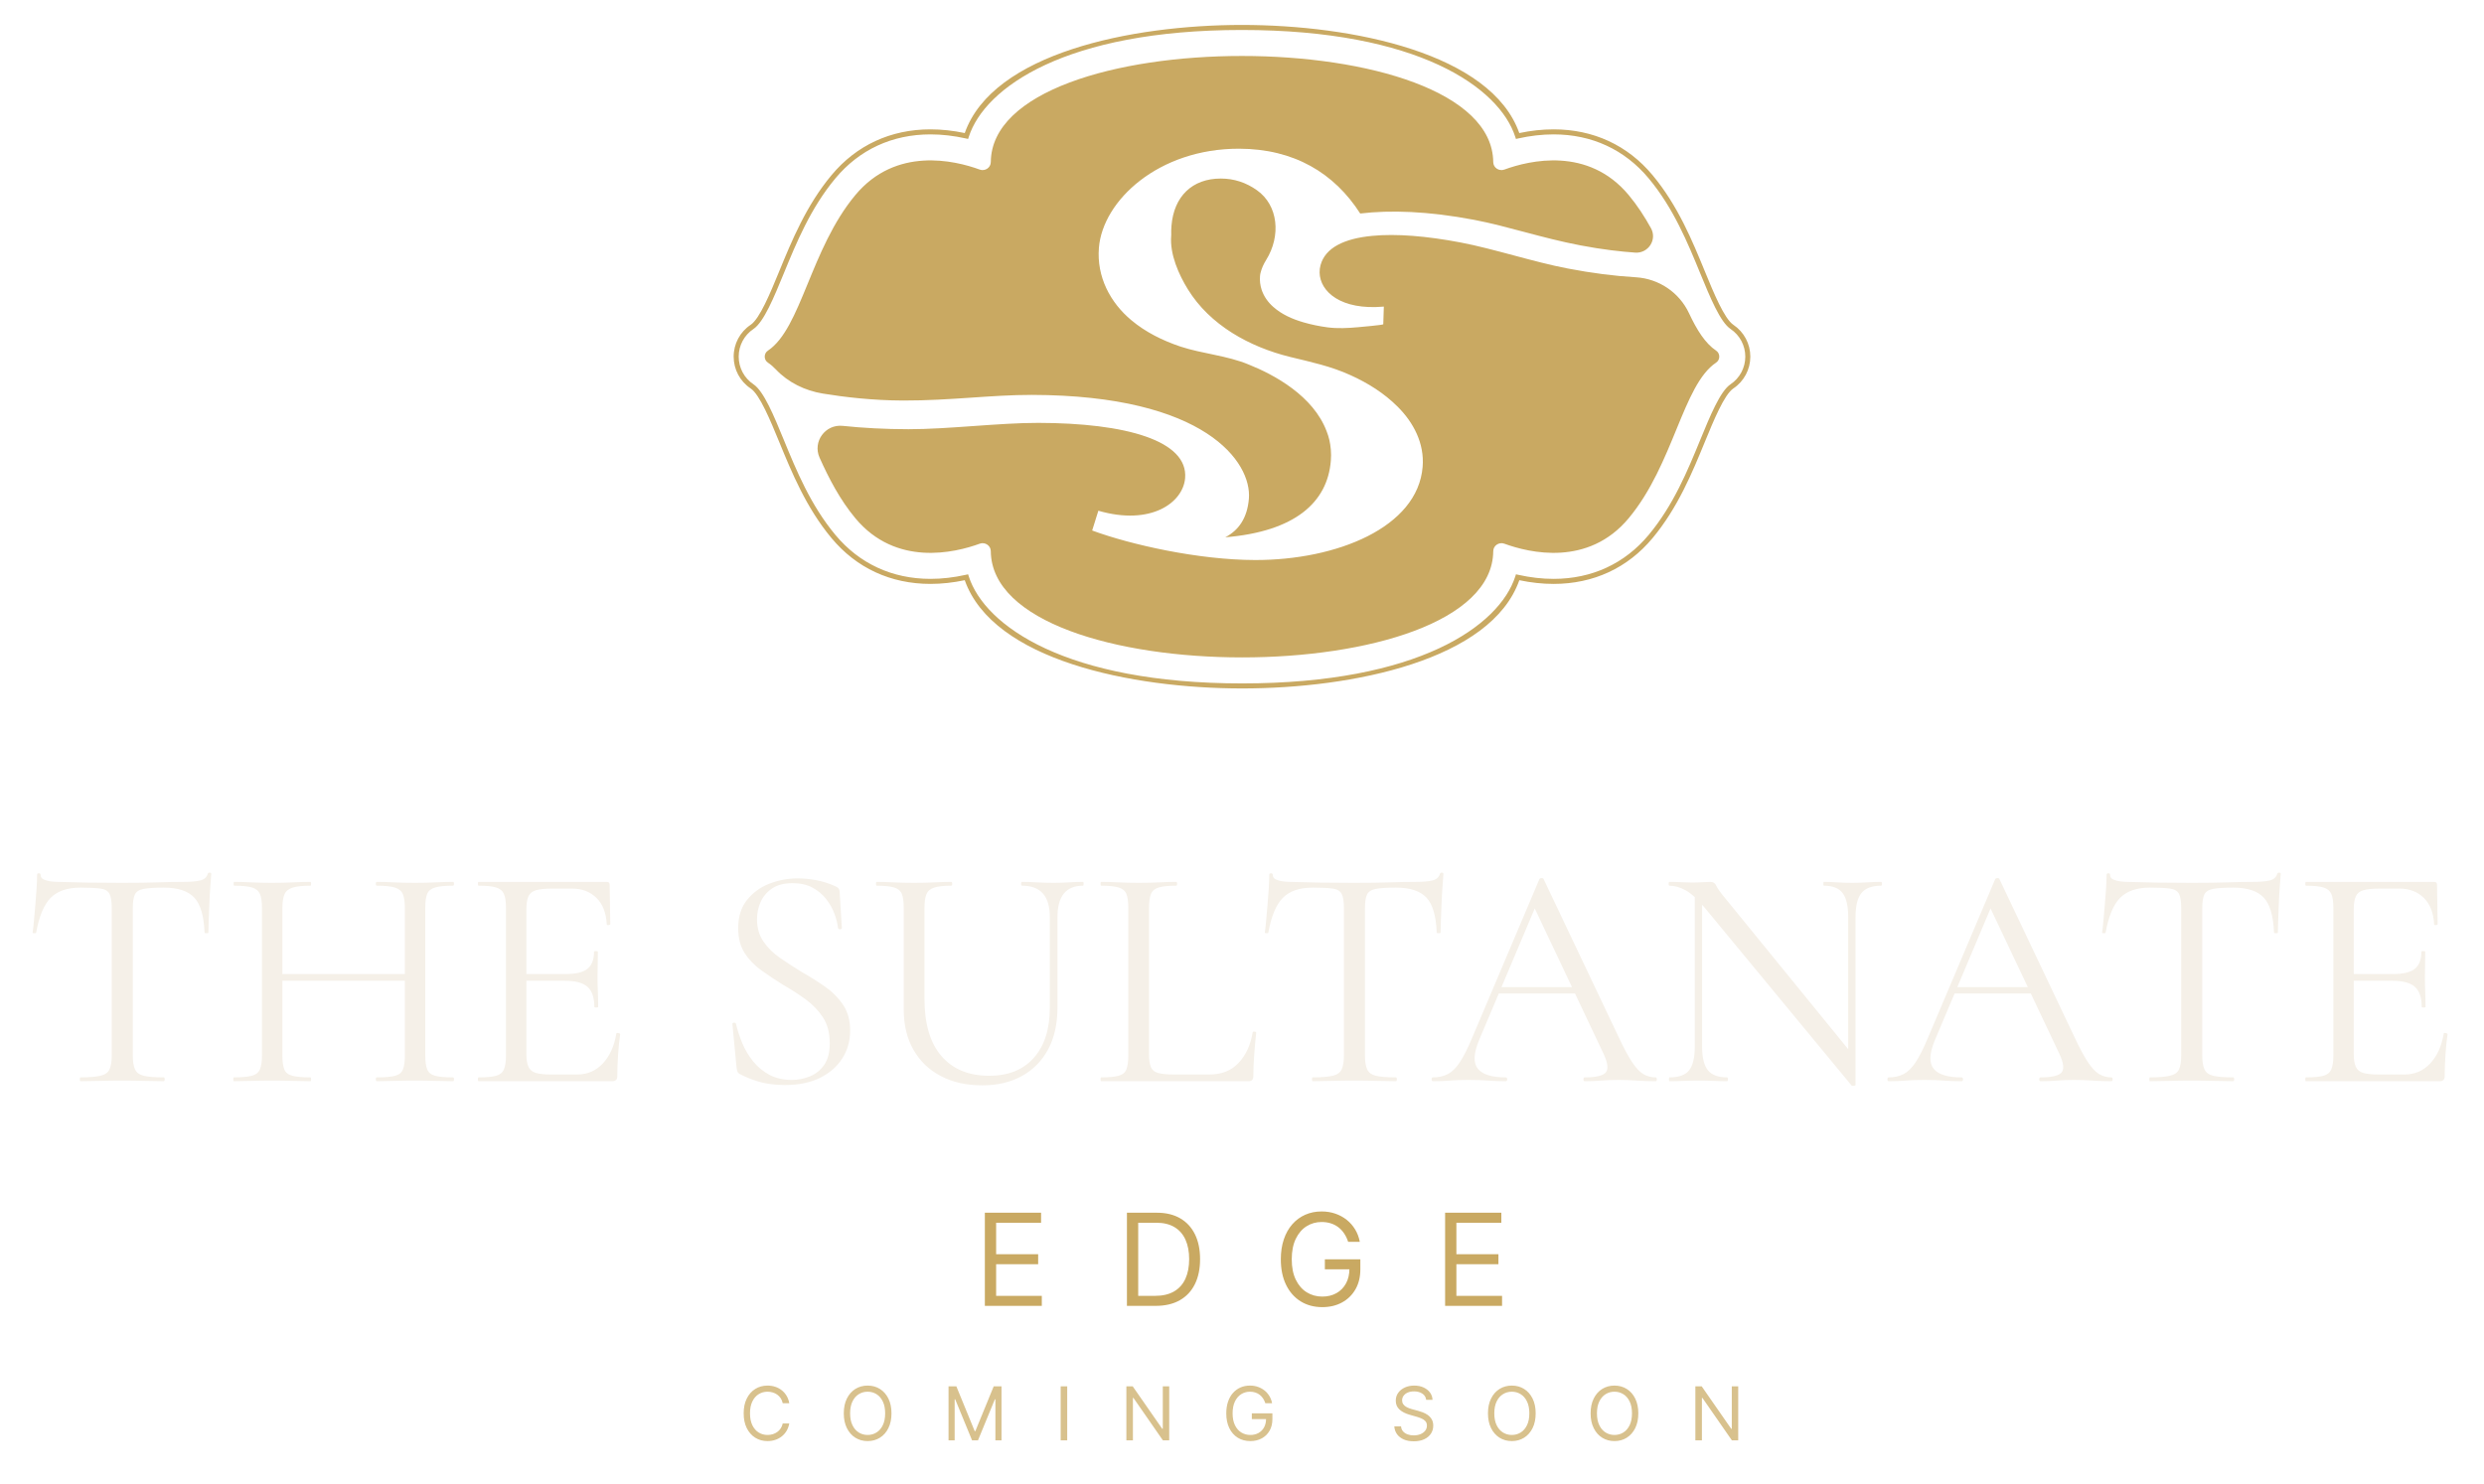
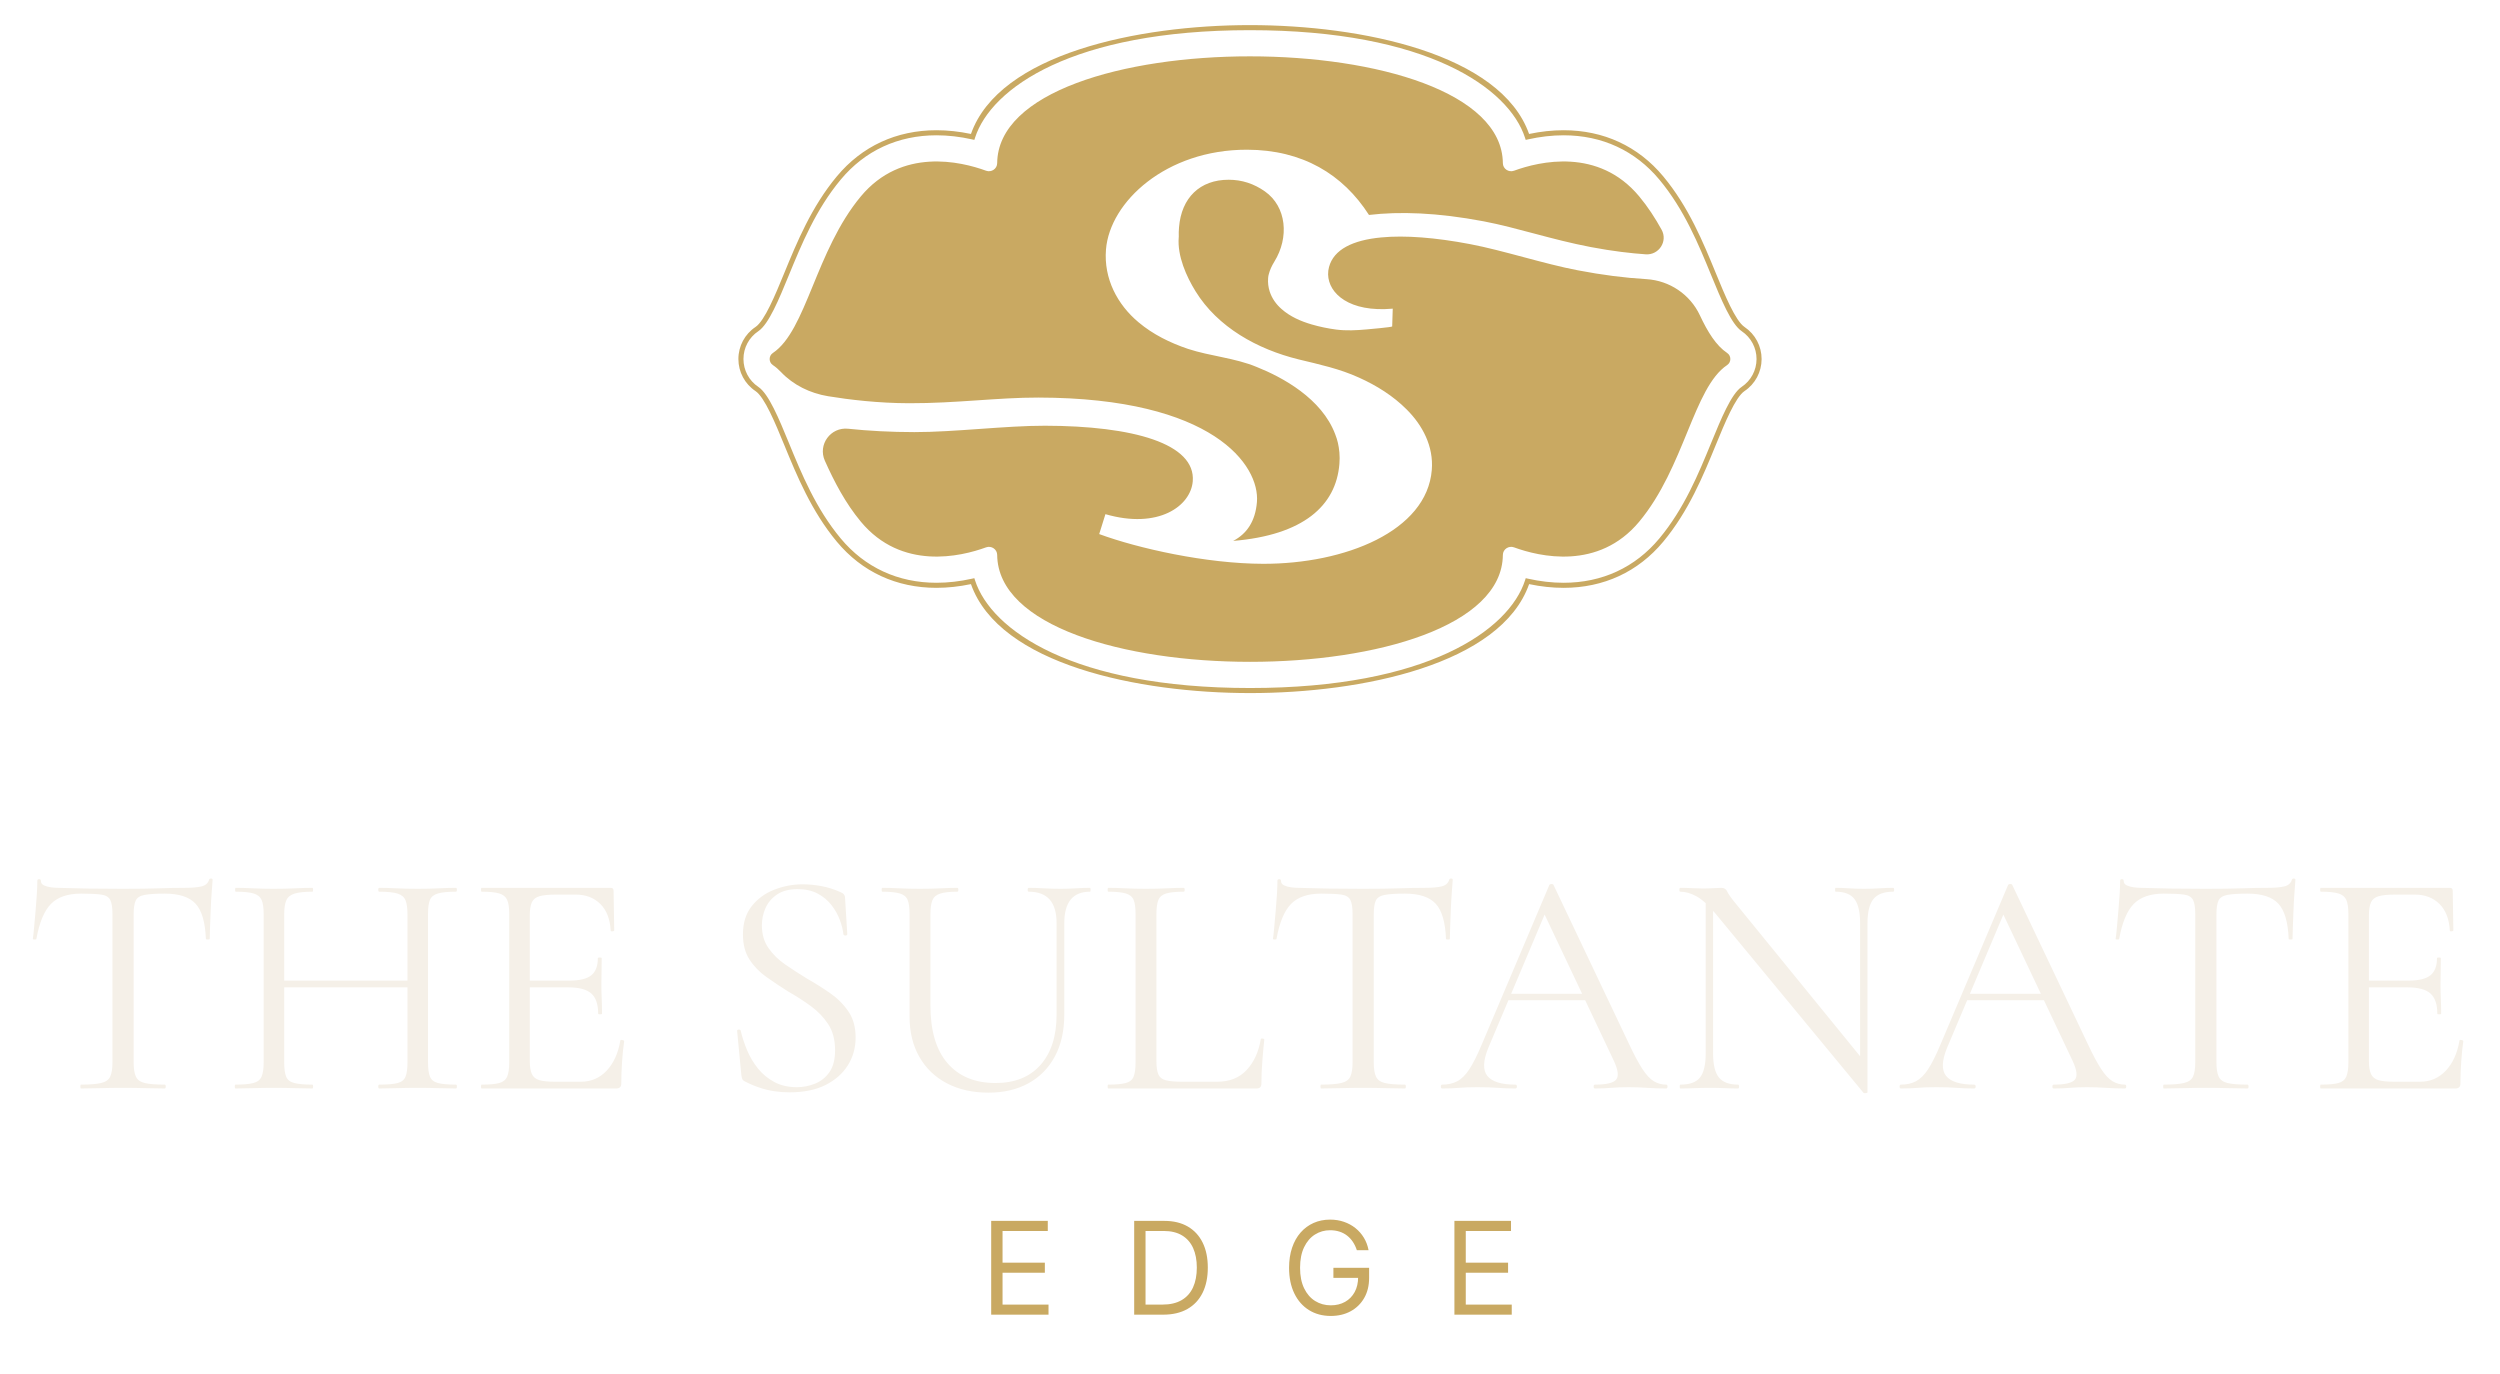
- <svg xmlns="http://www.w3.org/2000/svg" viewBox="1943.29 550.27 7267.42 4340.47" role="img" aria-label="The Sultanate Edge">
+ <svg xmlns="http://www.w3.org/2000/svg" viewBox="1943.29 550.27 7267.42 3994.14" role="img" aria-label="The Sultanate Edge">
  <g transform="translate(0 5106.000) scale(1 -1)" fill="#C9A962">
    <path d="M 6964.105 3529.616 C 6931.971 3551.108 6907.593 3590.510 6884.666 3639.376 C 6856.235 3699.970 6796.683 3740.014 6729.883 3744.222 L 6728.501 3744.309 C 6666.803 3747.990 6600.541 3756.383 6530.153 3769.930 C 6432.085 3788.484 6312.515 3827.949 6216.065 3846.208 C 6117.111 3865.055 6028.024 3872.270 5958.227 3865.497 C 5875.766 3857.692 5820.252 3830.451 5806.704 3779.502 C 5804.790 3772.434 5803.905 3765.219 5804.053 3757.857 C 5805.231 3702.490 5866.047 3647.123 5991.947 3658.461 C 5991.947 3658.461 5990.329 3607.511 5990.329 3606.776 C 5990.034 3604.565 5921.562 3598.676 5915.671 3598.087 C 5886.073 3595.437 5857.065 3593.963 5827.909 3597.645 C 5803.465 3600.884 5779.758 3605.744 5756.490 3612.517 C 5724.686 3621.796 5693.320 3635.489 5668.876 3657.282 C 5653.120 3670.976 5640.900 3688.059 5634.272 3708.231 C 5630.296 3720.601 5628.529 3734.000 5629.709 3747.695 C 5630.149 3751.524 5630.444 3755.646 5631.769 3759.180 C 5634.713 3770.518 5640.016 3782.594 5647.673 3794.963 C 5691.406 3865.350 5683.454 3954.878 5620.283 3999.349 C 5588.624 4021.584 5553.724 4033.217 5515.146 4033.217 C 5431.211 4033.365 5377.611 3980.647 5370.691 3895.095 C 5369.954 3885.818 5369.512 3876.394 5369.954 3866.969 C 5369.954 3866.969 5369.954 3866.822 5369.807 3865.644 C 5365.390 3811.602 5392.189 3751.817 5418.695 3708.968 C 5483.192 3604.272 5598.784 3540.365 5718.060 3511.062 C 5778.726 3496.337 5837.480 3483.819 5894.468 3457.755 C 5945.122 3434.932 5993.126 3404.892 6032.293 3365.575 C 6078.385 3319.782 6111.075 3258.523 6105.479 3189.610 C 6091.194 3011.583 5852.941 2916.309 5615.276 2916.751 C 5449.472 2917.046 5251.270 2961.664 5138.622 3003.190 L 5156.733 3061.059 C 5310.611 3016.441 5404.707 3084.619 5410.596 3156.625 C 5419.432 3266.180 5237.280 3317.718 4980.915 3318.160 C 4866.499 3318.308 4717.481 3299.459 4601.299 3299.606 C 4532.691 3299.695 4468.479 3303.119 4408.756 3309.402 C 4357.861 3314.757 4320.222 3263.187 4341.094 3216.460 C 4368.489 3155.128 4401.102 3092.868 4445.800 3039.118 C 4564.338 2896.725 4736.034 2937.662 4809.809 2964.608 C 4825.122 2970.206 4841.909 2959.162 4842.058 2942.668 C 4845.883 2528.302 6308.391 2528.007 6312.072 2942.668 C 6312.220 2959.162 6329.008 2970.206 6344.469 2964.608 C 6418.095 2937.662 6589.792 2896.725 6708.330 3039.118 C 6840.120 3197.267 6866.479 3429.189 6963.958 3494.421 C 6976.476 3502.668 6976.476 3521.369 6964.105 3529.616 M 6708.330 3984.918 C 6589.792 4127.310 6418.095 4086.375 6344.469 4059.428 C 6329.008 4053.831 6312.220 4064.875 6312.072 4081.369 C 6307.951 4495.147 4845.739 4495.735 4842.058 4081.369 C 4841.909 4064.875 4825.122 4053.831 4809.809 4059.428 C 4736.034 4086.375 4564.338 4127.310 4445.800 3984.918 C 4314.158 3826.917 4287.650 3594.848 4190.025 3529.616 C 4177.507 3521.369 4177.507 3502.668 4190.025 3494.421 C 4198.242 3488.943 4205.968 3482.251 4213.298 3474.502 C 4249.528 3436.202 4298.512 3412.494 4350.534 3403.937 C 4412.505 3393.743 4496.659 3383.734 4586.132 3383.541 C 4722.928 3383.247 4843.675 3400.181 4961.772 3400.033 C 5471.118 3399.149 5605.704 3202.420 5597.165 3096.400 C 5592.601 3040.150 5567.567 3003.925 5528.103 2983.309 C 5731.753 3000.244 5827.025 3085.356 5836.892 3206.984 C 5837.774 3218.765 5837.921 3229.514 5836.892 3240.411 C 5836.892 3241.148 5836.597 3242.032 5836.597 3242.767 C 5834.977 3259.849 5831.443 3276.489 5824.818 3292.981 C 5785.793 3397.530 5670.644 3459.376 5596.430 3488.974 C 5533.110 3515.331 5462.281 3520.043 5396.755 3541.543 C 5344.774 3559.066 5294.856 3583.656 5253.184 3618.702 C 5191.633 3670.093 5151.433 3745.486 5158.355 3830.598 C 5169.546 3968.868 5332.699 4120.831 5568.302 4120.537 C 5729.544 4120.242 5847.053 4049.120 5922.886 3930.878 C 6010.794 3941.332 6120.497 3938.093 6256.413 3912.324 C 6355.660 3893.328 6452.699 3859.459 6567.704 3837.519 C 6632.085 3825.236 6686.571 3819.261 6727.479 3816.432 C 6765.690 3813.790 6792.051 3854.348 6773.551 3887.887 C 6754.834 3921.819 6733.514 3954.748 6708.330 3984.918 Z M 4775.656 2874.997 L 4777.712 2868.598 C 4824.361 2724.251 5061.776 2555.687 5577.374 2555.687 C 6092.627 2555.687 6329.884 2724.251 6376.504 2868.584 L 6378.560 2874.983 L 6385.118 2873.516 C 6420.320 2865.621 6455.149 2861.624 6488.597 2861.624 C 6600.489 2861.624 6696.734 2906.144 6766.895 2990.369 C 6839.284 3077.282 6881.044 3179.093 6917.885 3268.911 C 6946.588 3338.841 6976.182 3410.957 7006.265 3431.089 C 7033.271 3449.108 7049.420 3479.306 7049.492 3511.862 C 7049.564 3544.419 7033.458 3574.732 7006.409 3592.952 C 6976.182 3613.155 6946.559 3685.358 6917.900 3755.202 C 6881.044 3845.020 6839.284 3946.831 6766.880 4033.716 C 6696.720 4117.925 6600.489 4162.431 6488.597 4162.431 C 6455.077 4162.431 6420.234 4158.434 6385.017 4150.525 L 6378.474 4149.058 L 6376.404 4155.443 C 6329.654 4299.632 6092.109 4468.023 5576.526 4468.023 C 5061.532 4468.023 4824.361 4299.646 4777.726 4155.457 L 4775.670 4149.072 L 4769.113 4150.539 C 4733.910 4158.434 4699.082 4162.431 4665.619 4162.431 C 4553.728 4162.431 4457.496 4117.925 4387.350 4033.730 C 4314.947 3946.860 4273.144 3845.063 4236.273 3755.245 C 4207.585 3685.387 4177.919 3613.170 4147.735 3592.980 C 4120.643 3574.933 4104.494 3544.678 4104.509 3512.035 C 4104.509 3479.392 4120.643 3449.136 4147.677 3431.118 C 4177.948 3410.900 4207.614 3338.668 4236.302 3268.824 C 4273.158 3179.035 4314.947 3077.282 4387.336 2990.354 C 4457.482 2906.144 4553.699 2861.638 4665.576 2861.638 L 4665.634 2861.638 C 4699.096 2861.638 4733.910 2865.636 4769.098 2873.530 Z M 5577.374 2540.962 C 5253.103 2540.962 4848.059 2624.093 4765.834 2857.741 C 4731.797 2850.551 4698.118 2846.913 4665.634 2846.913 L 4665.576 2846.913 C 4549.184 2846.913 4449.070 2893.245 4376.033 2980.921 C 4302.177 3069.603 4259.943 3172.464 4222.670 3263.231 C 4197.432 3324.677 4166.027 3401.150 4139.510 3418.866 C 4108.377 3439.631 4089.783 3474.460 4089.783 3512.035 C 4089.769 3549.610 4108.377 3584.453 4139.553 3605.232 C 4166.012 3622.920 4197.404 3699.379 4222.641 3760.810 C 4259.928 3851.635 4302.192 3954.553 4376.048 4043.163 C 4449.070 4130.824 4549.213 4177.157 4665.619 4177.157 C 4698.104 4177.157 4731.797 4173.519 4765.848 4166.329 C 4848.031 4399.717 5252.629 4482.748 5576.526 4482.748 C 5900.782 4482.748 6305.884 4399.703 6388.267 4166.314 C 6422.333 4173.504 6456.055 4177.157 6488.597 4177.157 C 6605.004 4177.157 6705.147 4130.810 6778.183 4043.149 C 6852.039 3954.524 6894.273 3851.592 6931.532 3760.781 C 6956.726 3699.350 6988.103 3622.891 7014.606 3605.189 C 7045.753 3584.194 7064.289 3549.308 7064.217 3511.833 C 7064.145 3474.359 7045.537 3439.588 7014.448 3418.837 C 6988.103 3401.207 6956.769 3324.864 6931.590 3263.533 C 6894.259 3172.521 6852.039 3069.603 6778.198 2980.935 C 6705.147 2893.245 6605.004 2846.898 6488.597 2846.898 C 6456.127 2846.898 6422.434 2850.537 6388.382 2857.726 C 6306.214 2624.093 5901.429 2540.962 5577.374 2540.962 Z" />
  </g>
  <path fill="#F5F0E8" d="M2178.733 3147.999Q2120.874 3147.999 2091.478 3177.861Q2062.082 3207.724 2049.018 3279.581Q2049.018 3281.447 2043.885 3281.447Q2038.752 3281.447 2038.752 3279.581Q2040.619 3267.449 2042.485 3245.519Q2044.352 3223.588 2046.685 3198.392Q2049.018 3173.195 2050.417 3149.398Q2051.817 3125.602 2051.817 3110.67Q2051.817 3106.004 2056.95 3106.004Q2062.082 3106.004 2062.082 3110.67Q2062.082 3120.002 2071.414 3124.202Q2080.747 3128.401 2092.412 3129.801Q2104.077 3131.201 2112.475 3131.201Q2192.731 3134.001 2300.05 3134.001Q2366.307 3134.001 2405.035 3132.601Q2443.763 3131.201 2480.158 3131.201Q2511.887 3131.201 2529.152 3127.001Q2546.416 3122.802 2551.082 3107.871Q2552.015 3104.138 2556.681 3104.138Q2561.347 3104.138 2561.347 3107.871Q2560.414 3121.869 2558.548 3146.132Q2556.681 3170.396 2555.748 3196.525Q2554.815 3222.655 2553.882 3245.052Q2552.948 3267.449 2552.948 3279.581Q2552.948 3281.447 2547.349 3281.447Q2541.75 3281.447 2541.75 3279.581Q2538.95 3206.791 2511.887 3177.395Q2484.824 3147.999 2422.3 3147.999Q2383.105 3147.999 2363.508 3151.731Q2343.91 3155.464 2337.845 3168.063Q2331.779 3180.661 2331.779 3208.657V3638.864Q2331.779 3665.927 2338.311 3679.926Q2344.844 3693.924 2363.974 3698.59Q2383.105 3703.256 2422.3 3703.256Q2425.099 3703.256 2425.099 3708.855Q2425.099 3714.454 2422.3 3714.454Q2398.036 3714.454 2367.24 3713.521Q2336.445 3712.588 2300.05 3712.588Q2265.521 3712.588 2234.725 3713.521Q2203.93 3714.454 2178.733 3714.454Q2176.867 3714.454 2176.867 3708.855Q2176.867 3703.256 2178.733 3703.256Q2216.994 3703.256 2237.058 3698.59Q2257.122 3693.924 2263.655 3679.926Q2270.187 3665.927 2270.187 3638.864V3206.791Q2270.187 3178.794 2263.655 3166.196Q2257.122 3153.598 2237.525 3150.798Q2217.928 3147.999 2178.733 3147.999Z M3127.803 3208.657Q3127.803 3181.594 3122.203 3167.596Q3116.604 3153.598 3099.34 3147.999Q3082.076 3142.399 3045.681 3142.399Q3042.881 3142.399 3042.881 3136.8Q3042.881 3131.201 3045.681 3131.201Q3068.078 3131.201 3096.074 3132.601Q3124.07 3134.001 3158.598 3134.001Q3189.394 3134.001 3218.324 3132.601Q3247.253 3131.201 3268.717 3131.201Q3271.516 3131.201 3271.516 3136.8Q3271.516 3142.399 3268.717 3142.399Q3234.188 3142.399 3216.457 3147.532Q3198.726 3152.665 3193.127 3166.196Q3187.528 3179.728 3187.528 3206.791V3638.864Q3187.528 3665.927 3193.127 3679.926Q3198.726 3693.924 3216.457 3698.59Q3234.188 3703.256 3268.717 3703.256Q3271.516 3703.256 3271.516 3708.855Q3271.516 3714.454 3268.717 3714.454Q3247.253 3714.454 3218.324 3713.521Q3189.394 3712.588 3158.598 3712.588Q3124.07 3712.588 3096.074 3713.521Q3068.078 3714.454 3045.681 3714.454Q3042.881 3714.454 3042.881 3708.855Q3042.881 3703.256 3045.681 3703.256Q3082.076 3703.256 3099.34 3698.59Q3116.604 3693.924 3122.203 3679.926Q3127.803 3665.927 3127.803 3638.864ZM2736.79 3420.494V3400.897H3153.932V3420.494ZM2709.727 3638.864V3206.791Q2709.727 3179.728 2703.661 3166.196Q2697.595 3152.665 2680.331 3147.532Q2663.067 3142.399 2628.538 3142.399Q2626.672 3142.399 2626.672 3136.8Q2626.672 3131.201 2628.538 3131.201Q2650.935 3131.201 2679.398 3132.601Q2707.86 3134.001 2738.656 3134.001Q2773.185 3134.001 2801.181 3132.601Q2829.177 3131.201 2851.574 3131.201Q2853.44 3131.201 2853.44 3136.8Q2853.44 3142.399 2851.574 3142.399Q2817.045 3142.399 2799.314 3147.999Q2781.584 3153.598 2775.518 3167.596Q2769.452 3181.594 2769.452 3208.657V3638.864Q2769.452 3665.927 2775.051 3679.926Q2780.65 3693.924 2798.848 3698.59Q2817.045 3703.256 2851.574 3703.256Q2853.44 3703.256 2853.44 3708.855Q2853.44 3714.454 2851.574 3714.454Q2828.244 3714.454 2800.714 3713.521Q2773.185 3712.588 2738.656 3712.588Q2707.86 3712.588 2678.931 3713.521Q2650.002 3714.454 2627.605 3714.454Q2625.738 3714.454 2625.738 3708.855Q2625.738 3703.256 2627.605 3703.256Q2662.133 3703.256 2679.864 3698.59Q2697.595 3693.924 2703.661 3679.926Q2709.727 3665.927 2709.727 3638.864Z M3734.386 3714.454H3343.373Q3341.507 3714.454 3341.507 3708.855Q3341.507 3703.256 3343.373 3703.256Q3377.902 3703.256 3394.699 3698.59Q3411.497 3693.924 3417.563 3679.926Q3423.629 3665.927 3423.629 3638.864V3206.791Q3423.629 3179.728 3417.563 3166.196Q3411.497 3152.665 3394.699 3147.532Q3377.902 3142.399 3343.373 3142.399Q3341.507 3142.399 3341.507 3136.8Q3341.507 3131.201 3343.373 3131.201H3718.521Q3726.92 3131.201 3726.92 3139.6L3728.787 3254.384Q3728.787 3257.184 3723.654 3257.65Q3718.521 3258.117 3718.521 3255.317Q3715.722 3204.924 3688.192 3177.861Q3660.663 3150.798 3616.802 3150.798H3559.877Q3528.148 3150.798 3511.817 3155.464Q3495.485 3160.13 3489.42 3173.195Q3483.354 3186.26 3483.354 3211.457V3635.132Q3483.354 3659.395 3489.42 3672.46Q3495.485 3685.525 3510.883 3690.191Q3526.281 3694.857 3557.077 3694.857H3631.733Q3676.527 3694.857 3706.856 3662.661Q3737.186 3630.466 3746.518 3575.407Q3746.518 3572.607 3752.117 3573.54Q3757.716 3574.473 3757.716 3577.273Q3753.983 3601.536 3751.65 3636.065Q3749.317 3670.593 3749.317 3700.456Q3749.317 3714.454 3734.386 3714.454ZM3682.126 3497.017Q3682.126 3455.956 3662.063 3438.225Q3641.999 3420.494 3595.338 3420.494H3455.358V3400.897H3598.138Q3642.932 3400.897 3662.063 3385.499Q3681.193 3370.101 3681.193 3335.573Q3681.193 3333.706 3686.793 3333.706Q3692.392 3333.706 3692.392 3335.573Q3692.392 3363.569 3691.925 3378.967Q3691.459 3394.365 3691.459 3411.162Q3691.459 3432.626 3692.392 3453.157Q3693.325 3473.687 3693.325 3497.017Q3693.325 3498.884 3687.726 3498.884Q3682.126 3498.884 3682.126 3497.017Z M4158.061 3240.386Q4158.061 3278.647 4177.192 3306.177Q4196.322 3333.706 4226.185 3354.237Q4256.048 3374.767 4289.643 3395.298Q4324.172 3414.895 4356.367 3437.292Q4388.563 3459.689 4409.56 3490.485Q4430.557 3521.281 4430.557 3566.074Q4430.557 3610.868 4408.16 3646.797Q4385.763 3682.725 4343.302 3704.189Q4300.841 3725.653 4238.317 3725.653Q4215.92 3725.653 4193.989 3722.386Q4172.059 3719.12 4150.129 3711.654Q4128.199 3704.189 4106.735 3692.99Q4102.069 3690.191 4100.669 3685.991Q4099.269 3681.792 4098.336 3675.259L4086.204 3548.344Q4085.271 3543.678 4090.404 3543.211Q4095.536 3542.744 4096.47 3546.477Q4103.002 3574.473 4115.134 3603.403Q4127.265 3632.332 4146.863 3656.595Q4166.46 3680.859 4194.456 3695.79Q4222.452 3710.721 4259.78 3710.721Q4286.843 3710.721 4312.507 3700.456Q4338.17 3690.191 4354.501 3666.861Q4370.832 3643.531 4370.832 3603.403Q4370.832 3557.676 4350.768 3527.346Q4330.704 3497.017 4299.908 3474.62Q4269.112 3452.223 4234.584 3432.626Q4201.922 3412.096 4171.593 3390.632Q4141.263 3369.168 4122.133 3339.772Q4103.002 3310.376 4103.002 3266.516Q4103.002 3217.056 4128.199 3184.86Q4153.395 3152.665 4193.523 3136.8Q4233.651 3120.936 4276.578 3120.936Q4302.708 3120.936 4330.704 3126.068Q4358.7 3131.201 4385.763 3143.333Q4393.229 3146.132 4396.495 3150.332Q4399.761 3154.531 4399.761 3159.197L4406.294 3265.582Q4406.294 3269.315 4401.628 3269.782Q4396.962 3270.248 4395.095 3266.516Q4393.229 3247.852 4384.83 3224.988Q4376.431 3202.125 4360.567 3181.594Q4344.702 3161.063 4320.439 3147.999Q4296.175 3134.934 4261.647 3134.934Q4225.252 3134.934 4202.388 3150.332Q4179.525 3165.73 4168.793 3189.526Q4158.061 3213.323 4158.061 3240.386Z M5014.743 3233.853Q5014.743 3188.126 4994.679 3165.263Q4974.616 3142.399 4933.555 3142.399Q4930.755 3142.399 4930.755 3136.8Q4930.755 3131.201 4933.555 3131.201Q4955.018 3131.201 4977.415 3132.601Q4999.812 3134.001 5026.875 3134.001Q5048.339 3134.001 5070.736 3132.601Q5093.133 3131.201 5111.797 3131.201Q5113.663 3131.201 5113.663 3136.8Q5113.663 3142.399 5111.797 3142.399Q5074.468 3142.399 5055.804 3165.263Q5037.14 3188.126 5037.14 3233.853V3498.884Q5037.14 3570.741 5009.611 3621.6Q4982.081 3672.46 4932.621 3699.523Q4883.161 3726.586 4816.904 3726.586Q4747.847 3726.586 4696.054 3699.523Q4644.261 3672.46 4615.798 3622.533Q4587.335 3572.607 4587.335 3505.416V3206.791Q4587.335 3179.728 4581.736 3166.196Q4576.137 3152.665 4558.873 3147.532Q4541.608 3142.399 4508.013 3142.399Q4506.147 3142.399 4506.147 3136.8Q4506.147 3131.201 4508.013 3131.201Q4530.41 3131.201 4557.939 3132.601Q4585.469 3134.001 4617.198 3134.001Q4649.86 3134.001 4677.856 3132.601Q4705.852 3131.201 4726.383 3131.201Q4729.183 3131.201 4729.183 3136.8Q4729.183 3142.399 4726.383 3142.399Q4692.788 3142.399 4675.99 3147.999Q4659.192 3153.598 4653.593 3167.596Q4647.994 3181.594 4647.994 3208.657V3472.754Q4647.994 3583.805 4697.92 3641.197Q4747.847 3698.59 4837.434 3698.59Q4921.423 3698.59 4968.083 3645.864Q5014.743 3593.137 5014.743 3499.817Z M5304.97 3207.724V3635.132Q5304.97 3660.328 5310.569 3673.393Q5316.169 3686.458 5332.5 3690.657Q5348.831 3694.857 5379.627 3694.857H5481.346Q5535.472 3694.857 5567.201 3660.795Q5598.93 3626.733 5608.262 3571.674Q5608.262 3568.874 5613.394 3569.341Q5618.527 3569.807 5618.527 3572.607Q5615.727 3597.803 5612.928 3633.732Q5610.128 3669.66 5610.128 3700.456Q5610.128 3714.454 5596.13 3714.454H5164.989Q5163.123 3714.454 5163.123 3708.855Q5163.123 3703.256 5164.989 3703.256Q5198.585 3703.256 5215.849 3698.59Q5233.113 3693.924 5238.713 3679.926Q5244.312 3665.927 5244.312 3638.864V3206.791Q5244.312 3179.728 5238.713 3166.196Q5233.113 3152.665 5215.849 3147.532Q5198.585 3142.399 5164.989 3142.399Q5163.123 3142.399 5163.123 3136.8Q5163.123 3131.201 5164.989 3131.201Q5187.386 3131.201 5215.382 3132.601Q5243.379 3134.001 5274.174 3134.001Q5306.837 3134.001 5334.833 3132.601Q5362.829 3131.201 5384.293 3131.201Q5387.092 3131.201 5387.092 3136.8Q5387.092 3142.399 5384.293 3142.399Q5350.697 3142.399 5333.433 3147.532Q5316.169 3152.665 5310.569 3166.663Q5304.97 3180.661 5304.97 3207.724Z M5783.704 3147.999Q5725.846 3147.999 5696.45 3177.861Q5667.054 3207.724 5653.989 3279.581Q5653.989 3281.447 5648.856 3281.447Q5643.724 3281.447 5643.724 3279.581Q5645.59 3267.449 5647.456 3245.519Q5649.323 3223.588 5651.656 3198.392Q5653.989 3173.195 5655.389 3149.398Q5656.788 3125.602 5656.788 3110.67Q5656.788 3106.004 5661.921 3106.004Q5667.054 3106.004 5667.054 3110.67Q5667.054 3120.002 5676.386 3124.202Q5685.718 3128.401 5697.383 3129.801Q5709.048 3131.201 5717.447 3131.201Q5797.702 3134.001 5905.021 3134.001Q5971.279 3134.001 6010.007 3132.601Q6048.735 3131.201 6085.13 3131.201Q6116.859 3131.201 6134.123 3127.001Q6151.387 3122.802 6156.053 3107.871Q6156.986 3104.138 6161.652 3104.138Q6166.318 3104.138 6166.318 3107.871Q6165.385 3121.869 6163.519 3146.132Q6161.652 3170.396 6160.719 3196.525Q6159.786 3222.655 6158.853 3245.052Q6157.92 3267.449 6157.92 3279.581Q6157.92 3281.447 6152.32 3281.447Q6146.721 3281.447 6146.721 3279.581Q6143.922 3206.791 6116.859 3177.395Q6089.796 3147.999 6027.271 3147.999Q5988.076 3147.999 5968.479 3151.731Q5948.882 3155.464 5942.816 3168.063Q5936.75 3180.661 5936.75 3208.657V3638.864Q5936.75 3665.927 5943.282 3679.926Q5949.815 3693.924 5968.946 3698.59Q5988.076 3703.256 6027.271 3703.256Q6030.071 3703.256 6030.071 3708.855Q6030.071 3714.454 6027.271 3714.454Q6003.008 3714.454 5972.212 3713.521Q5941.416 3712.588 5905.021 3712.588Q5870.492 3712.588 5839.697 3713.521Q5808.901 3714.454 5783.704 3714.454Q5781.838 3714.454 5781.838 3708.855Q5781.838 3703.256 5783.704 3703.256Q5821.966 3703.256 5842.03 3698.59Q5862.094 3693.924 5868.626 3679.926Q5875.158 3665.927 5875.158 3638.864V3206.791Q5875.158 3178.794 5868.626 3166.196Q5862.094 3153.598 5842.496 3150.798Q5822.899 3147.999 5783.704 3147.999Z M6315.631 3457.823 6324.963 3439.159H6572.263L6578.795 3457.823ZM6786.9 3703.256Q6790.633 3703.256 6790.633 3708.855Q6790.633 3714.454 6786.9 3714.454Q6759.837 3714.454 6731.841 3712.588Q6703.845 3710.721 6677.715 3710.721Q6648.785 3710.721 6627.322 3712.588Q6605.858 3714.454 6579.728 3714.454Q6575.995 3714.454 6575.995 3708.855Q6575.995 3703.256 6579.728 3703.256Q6629.188 3703.256 6641.32 3688.791Q6653.452 3674.326 6634.787 3634.198L6427.616 3196.525L6450.946 3167.596L6269.904 3595.937Q6246.574 3652.863 6267.105 3678.059Q6287.635 3703.256 6348.293 3703.256Q6352.959 3703.256 6352.959 3708.855Q6352.959 3714.454 6348.293 3714.454Q6320.297 3714.454 6296.967 3712.588Q6273.637 3710.721 6238.175 3710.721Q6204.58 3710.721 6184.516 3712.588Q6164.452 3714.454 6135.523 3714.454Q6131.79 3714.454 6131.79 3708.855Q6131.79 3703.256 6135.523 3703.256Q6160.719 3703.256 6179.383 3693.457Q6198.047 3683.658 6214.379 3658.928Q6230.71 3634.198 6250.307 3587.538L6447.213 3122.802Q6449.08 3120.002 6453.746 3120.002Q6458.412 3120.002 6459.345 3122.802L6679.581 3586.605Q6701.045 3632.332 6717.843 3657.995Q6734.64 3683.658 6750.971 3693.457Q6767.303 3703.256 6786.9 3703.256Z M6901.684 3612.735V3152.665L6923.148 3154.531V3612.735Q6923.148 3661.261 6939.945 3682.259Q6956.743 3703.256 6995.938 3703.256Q6998.737 3703.256 6998.737 3708.855Q6998.737 3714.454 6995.938 3714.454Q6977.274 3714.454 6957.676 3713.521Q6938.079 3712.588 6913.816 3712.588Q6890.486 3712.588 6869.022 3713.521Q6847.558 3714.454 6827.961 3714.454Q6826.094 3714.454 6826.094 3708.855Q6826.094 3703.256 6827.961 3703.256Q6869.022 3703.256 6885.353 3682.259Q6901.684 3661.261 6901.684 3612.735ZM7372.019 3725.653Q7372.019 3727.519 7367.353 3727.986Q7362.687 3728.452 7360.821 3727.519L6931.547 3207.724Q6899.818 3169.462 6875.088 3155.931Q6850.358 3142.399 6827.961 3142.399Q6825.161 3142.399 6825.161 3136.8Q6825.161 3131.201 6827.961 3131.201Q6844.759 3131.201 6862.023 3132.134Q6879.287 3133.067 6893.285 3133.067Q6910.083 3133.067 6925.014 3132.134Q6939.945 3131.201 6947.411 3131.201Q6959.543 3131.201 6964.209 3141.933Q6968.875 3152.665 6991.272 3179.728L7364.554 3637.931ZM7372.019 3233.853V3725.653L7350.556 3696.723V3233.853Q7350.556 3185.327 7334.225 3163.863Q7317.894 3142.399 7279.632 3142.399Q7277.766 3142.399 7277.766 3136.8Q7277.766 3131.201 7279.632 3131.201Q7298.296 3131.201 7318.36 3132.601Q7338.424 3134.001 7361.754 3134.001Q7384.151 3134.001 7406.081 3132.601Q7428.012 3131.201 7446.676 3131.201Q7449.475 3131.201 7449.475 3136.8Q7449.475 3142.399 7446.676 3142.399Q7406.548 3142.399 7389.284 3163.863Q7372.019 3185.327 7372.019 3233.853Z M7649.181 3457.823 7658.513 3439.159H7905.813L7912.345 3457.823ZM8120.45 3703.256Q8124.183 3703.256 8124.183 3708.855Q8124.183 3714.454 8120.45 3714.454Q8093.387 3714.454 8065.391 3712.588Q8037.395 3710.721 8011.265 3710.721Q7982.336 3710.721 7960.872 3712.588Q7939.408 3714.454 7913.278 3714.454Q7909.546 3714.454 7909.546 3708.855Q7909.546 3703.256 7913.278 3703.256Q7962.738 3703.256 7974.87 3688.791Q7987.002 3674.326 7968.337 3634.198L7761.166 3196.525L7784.496 3167.596L7603.454 3595.937Q7580.124 3652.863 7600.655 3678.059Q7621.185 3703.256 7681.844 3703.256Q7686.51 3703.256 7686.51 3708.855Q7686.51 3714.454 7681.844 3714.454Q7653.847 3714.454 7630.517 3712.588Q7607.187 3710.721 7571.725 3710.721Q7538.13 3710.721 7518.066 3712.588Q7498.002 3714.454 7469.073 3714.454Q7465.34 3714.454 7465.34 3708.855Q7465.34 3703.256 7469.073 3703.256Q7494.269 3703.256 7512.933 3693.457Q7531.598 3683.658 7547.929 3658.928Q7564.26 3634.198 7583.857 3587.538L7780.763 3122.802Q7782.63 3120.002 7787.296 3120.002Q7791.962 3120.002 7792.895 3122.802L8013.131 3586.605Q8034.595 3632.332 8051.393 3657.995Q8068.19 3683.658 8084.522 3693.457Q8100.853 3703.256 8120.45 3703.256Z M8233.368 3147.999Q8175.509 3147.999 8146.113 3177.861Q8116.717 3207.724 8103.652 3279.581Q8103.652 3281.447 8098.52 3281.447Q8093.387 3281.447 8093.387 3279.581Q8095.253 3267.449 8097.12 3245.519Q8098.986 3223.588 8101.319 3198.392Q8103.652 3173.195 8105.052 3149.398Q8106.452 3125.602 8106.452 3110.67Q8106.452 3106.004 8111.584 3106.004Q8116.717 3106.004 8116.717 3110.67Q8116.717 3120.002 8126.049 3124.202Q8135.381 3128.401 8147.046 3129.801Q8158.711 3131.201 8167.11 3131.201Q8247.366 3134.001 8354.684 3134.001Q8420.942 3134.001 8459.67 3132.601Q8498.398 3131.201 8534.793 3131.201Q8566.522 3131.201 8583.786 3127.001Q8601.051 3122.802 8605.717 3107.871Q8606.65 3104.138 8611.316 3104.138Q8615.982 3104.138 8615.982 3107.871Q8615.049 3121.869 8613.182 3146.132Q8611.316 3170.396 8610.383 3196.525Q8609.449 3222.655 8608.516 3245.052Q8607.583 3267.449 8607.583 3279.581Q8607.583 3281.447 8601.984 3281.447Q8596.385 3281.447 8596.385 3279.581Q8593.585 3206.791 8566.522 3177.395Q8539.459 3147.999 8476.934 3147.999Q8437.74 3147.999 8418.142 3151.731Q8398.545 3155.464 8392.479 3168.063Q8386.413 3180.661 8386.413 3208.657V3638.864Q8386.413 3665.927 8392.946 3679.926Q8399.478 3693.924 8418.609 3698.59Q8437.74 3703.256 8476.934 3703.256Q8479.734 3703.256 8479.734 3708.855Q8479.734 3714.454 8476.934 3714.454Q8452.671 3714.454 8421.875 3713.521Q8391.079 3712.588 8354.684 3712.588Q8320.156 3712.588 8289.36 3713.521Q8258.564 3714.454 8233.368 3714.454Q8231.501 3714.454 8231.501 3708.855Q8231.501 3703.256 8233.368 3703.256Q8271.629 3703.256 8291.693 3698.59Q8311.757 3693.924 8318.289 3679.926Q8324.822 3665.927 8324.822 3638.864V3206.791Q8324.822 3178.794 8318.289 3166.196Q8311.757 3153.598 8292.16 3150.798Q8272.562 3147.999 8233.368 3147.999Z M9080.718 3714.454H8689.705Q8687.839 3714.454 8687.839 3708.855Q8687.839 3703.256 8689.705 3703.256Q8724.234 3703.256 8741.031 3698.59Q8757.829 3693.924 8763.895 3679.926Q8769.961 3665.927 8769.961 3638.864V3206.791Q8769.961 3179.728 8763.895 3166.196Q8757.829 3152.665 8741.031 3147.532Q8724.234 3142.399 8689.705 3142.399Q8687.839 3142.399 8687.839 3136.8Q8687.839 3131.201 8689.705 3131.201H9064.853Q9073.252 3131.201 9073.252 3139.6L9075.119 3254.384Q9075.119 3257.184 9069.986 3257.65Q9064.853 3258.117 9064.853 3255.317Q9062.054 3204.924 9034.524 3177.861Q9006.995 3150.798 8963.134 3150.798H8906.209Q8874.48 3150.798 8858.149 3155.464Q8841.817 3160.13 8835.752 3173.195Q8829.686 3186.26 8829.686 3211.457V3635.132Q8829.686 3659.395 8835.752 3672.46Q8841.817 3685.525 8857.215 3690.191Q8872.613 3694.857 8903.409 3694.857H8978.065Q9022.859 3694.857 9053.188 3662.661Q9083.518 3630.466 9092.85 3575.407Q9092.85 3572.607 9098.449 3573.54Q9104.048 3574.473 9104.048 3577.273Q9100.315 3601.536 9097.982 3636.065Q9095.649 3670.593 9095.649 3700.456Q9095.649 3714.454 9080.718 3714.454ZM9028.458 3497.017Q9028.458 3455.956 9008.395 3438.225Q8988.331 3420.494 8941.67 3420.494H8801.69V3400.897H8944.47Q8989.264 3400.897 9008.395 3385.499Q9027.525 3370.101 9027.525 3335.573Q9027.525 3333.706 9033.125 3333.706Q9038.724 3333.706 9038.724 3335.573Q9038.724 3363.569 9038.257 3378.967Q9037.791 3394.365 9037.791 3411.162Q9037.791 3432.626 9038.724 3453.157Q9039.657 3473.687 9039.657 3497.017Q9039.657 3498.884 9034.058 3498.884Q9028.458 3498.884 9028.458 3497.017Z" />
  <path fill="#C9A962" d="M4824.647 4371.964V4099.372H4989.161V4128.654H4857.657V4220.76H4980.643V4250.043H4857.657V4342.682H4991.291V4371.964Z M5324.441 4371.964H5240.321V4099.372H5328.168Q5367.832 4099.372 5396.05 4115.677Q5424.267 4131.982 5439.308 4162.395Q5454.348 4192.809 5454.348 4235.135Q5454.348 4277.728 5439.175 4308.408Q5424.001 4339.088 5394.985 4355.526Q5365.969 4371.964 5324.441 4371.964ZM5273.33 4342.682H5322.311Q5356.119 4342.682 5378.347 4329.638Q5400.575 4316.594 5411.49 4292.502Q5422.404 4268.411 5422.404 4235.135Q5422.404 4202.126 5411.623 4178.234Q5400.841 4154.343 5379.412 4141.498Q5357.983 4128.654 5326.038 4128.654H5273.33Z M5887.591 4184.557Q5883.199 4171.113 5876.078 4160.399Q5868.957 4149.684 5859.174 4142.097Q5849.391 4134.51 5837.013 4130.517Q5824.634 4126.524 5809.86 4126.524Q5785.635 4126.524 5765.803 4139.036Q5745.971 4151.547 5734.258 4175.905Q5722.545 4200.263 5722.545 4235.668Q5722.545 4271.073 5734.391 4295.43Q5746.237 4319.788 5766.469 4332.3Q5786.7 4344.811 5811.989 4344.811Q5835.415 4344.811 5853.318 4334.762Q5871.22 4324.713 5881.269 4306.278Q5891.318 4287.844 5891.318 4262.821L5901.434 4264.95H5819.443V4235.668H5923.262V4264.95Q5923.262 4298.625 5908.954 4323.515Q5894.646 4348.405 5869.556 4362.048Q5844.466 4375.691 5811.989 4375.691Q5775.786 4375.691 5748.433 4358.654Q5721.081 4341.617 5705.841 4310.205Q5690.601 4278.793 5690.601 4235.668Q5690.601 4203.324 5699.319 4177.436Q5708.037 4151.547 5724.009 4133.313Q5739.981 4115.078 5761.81 4105.361Q5783.639 4095.645 5809.86 4095.645Q5831.422 4095.645 5850.123 4102.1Q5868.824 4108.556 5883.532 4120.335Q5898.239 4132.115 5908.089 4148.42Q5917.938 4164.725 5921.665 4184.557Z M6171.228 4371.964V4099.372H6335.741V4128.654H6204.237V4220.76H6327.223V4250.043H6204.237V4342.682H6337.871V4371.964Z" />
-   <path fill="#C9A962" fill-opacity="0.72" d="M4252.451 4656.823H4233.305Q4231.607 4648.563 4227.4 4642.309Q4223.192 4636.056 4217.209 4631.772Q4211.226 4627.487 4203.97 4625.326Q4196.713 4623.164 4188.839 4623.164Q4174.48 4623.164 4162.861 4630.421Q4151.243 4637.677 4144.411 4651.805Q4137.579 4665.932 4137.579 4686.467Q4137.579 4707.002 4144.411 4721.13Q4151.243 4735.257 4162.861 4742.514Q4174.48 4749.77 4188.839 4749.77Q4196.713 4749.77 4203.97 4747.609Q4211.226 4745.447 4217.209 4741.163Q4223.192 4736.878 4227.4 4730.586Q4231.607 4724.295 4233.305 4716.112H4252.451Q4250.289 4728.232 4244.576 4737.805Q4238.864 4747.377 4230.372 4754.055Q4221.88 4760.733 4211.342 4764.207Q4200.805 4767.681 4188.839 4767.681Q4168.613 4767.681 4152.864 4757.799Q4137.115 4747.918 4128.083 4729.699Q4119.051 4711.48 4119.051 4686.467Q4119.051 4661.455 4128.083 4643.236Q4137.115 4625.017 4152.864 4615.135Q4168.613 4605.254 4188.839 4605.254Q4200.805 4605.254 4211.342 4608.728Q4221.88 4612.202 4230.372 4618.88Q4238.864 4625.557 4244.576 4635.091Q4250.289 4644.625 4252.451 4656.823Z M4551.513 4686.467Q4551.513 4711.48 4542.481 4729.699Q4533.449 4747.918 4517.7 4757.799Q4501.952 4767.681 4481.725 4767.681Q4461.499 4767.681 4445.751 4757.799Q4430.002 4747.918 4420.97 4729.699Q4411.938 4711.48 4411.938 4686.467Q4411.938 4661.455 4420.97 4643.236Q4430.002 4625.017 4445.751 4615.135Q4461.499 4605.254 4481.725 4605.254Q4501.952 4605.254 4517.7 4615.135Q4533.449 4625.017 4542.481 4643.236Q4551.513 4661.455 4551.513 4686.467ZM4532.986 4686.467Q4532.986 4665.932 4526.153 4651.805Q4519.321 4637.677 4507.703 4630.421Q4496.084 4623.164 4481.725 4623.164Q4467.366 4623.164 4455.748 4630.421Q4444.13 4637.677 4437.297 4651.805Q4430.465 4665.932 4430.465 4686.467Q4430.465 4707.002 4437.297 4721.13Q4444.13 4735.257 4455.748 4742.514Q4467.366 4749.77 4481.725 4749.77Q4496.084 4749.77 4507.703 4742.514Q4519.321 4735.257 4526.153 4721.13Q4532.986 4707.002 4532.986 4686.467Z M4718.411 4607.415H4741.262L4794.993 4738.654H4796.846L4850.576 4607.415H4873.427V4765.519H4855.517V4645.397H4853.973L4804.565 4765.519H4787.273L4737.866 4645.397H4736.322V4765.519H4718.411Z M5065.646 4607.415V4765.519H5046.501V4607.415Z M5364.091 4607.415V4765.519H5345.564L5259.41 4641.383H5257.866V4765.519H5238.72V4607.415H5257.248L5343.711 4731.86H5345.255V4607.415Z M5645.244 4656.823Q5642.696 4649.026 5638.566 4642.811Q5634.436 4636.597 5628.762 4632.196Q5623.088 4627.796 5615.908 4625.48Q5608.729 4623.164 5600.16 4623.164Q5586.109 4623.164 5574.607 4630.421Q5563.104 4637.677 5556.311 4651.805Q5549.517 4665.932 5549.517 4686.467Q5549.517 4707.002 5556.388 4721.13Q5563.259 4735.257 5574.993 4742.514Q5586.727 4749.77 5601.395 4749.77Q5614.982 4749.77 5625.365 4743.942Q5635.748 4738.113 5641.577 4727.421Q5647.405 4716.729 5647.405 4702.216L5653.273 4703.451H5605.718V4686.467H5665.933V4703.451Q5665.933 4722.982 5657.634 4737.419Q5649.335 4751.855 5634.783 4759.768Q5620.231 4767.681 5601.395 4767.681Q5580.397 4767.681 5564.532 4757.799Q5548.668 4747.918 5539.829 4729.699Q5530.989 4711.48 5530.989 4686.467Q5530.989 4667.708 5536.046 4652.693Q5541.102 4637.677 5550.366 4627.101Q5559.63 4616.525 5572.291 4610.889Q5584.951 4605.254 5600.16 4605.254Q5612.666 4605.254 5623.512 4608.998Q5634.359 4612.742 5642.889 4619.574Q5651.42 4626.406 5657.133 4635.863Q5662.845 4645.32 5665.007 4656.823Z M6115.837 4646.941Q6114.447 4635.207 6104.566 4628.722Q6094.684 4622.238 6080.325 4622.238Q6069.826 4622.238 6061.99 4625.634Q6054.155 4629.031 6049.793 4634.976Q6045.431 4640.92 6045.431 4648.485Q6045.431 4654.816 6048.48 4659.332Q6051.53 4663.848 6056.316 4666.82Q6061.103 4669.792 6066.352 4671.684Q6071.602 4673.575 6076.002 4674.733L6092.059 4679.056Q6098.235 4680.677 6105.839 4683.534Q6113.443 4686.39 6120.43 4691.292Q6127.416 4696.194 6131.971 4703.837Q6136.526 4711.48 6136.526 4722.596Q6136.526 4735.411 6129.848 4745.756Q6123.17 4756.101 6110.394 4762.199Q6097.618 4768.298 6079.399 4768.298Q6062.415 4768.298 6050.024 4762.817Q6037.634 4757.336 6030.57 4747.532Q6023.507 4737.727 6022.58 4724.758H6042.343Q6043.115 4733.713 6048.403 4739.542Q6053.691 4745.37 6061.836 4748.188Q6069.98 4751.006 6079.399 4751.006Q6090.361 4751.006 6099.084 4747.416Q6107.808 4743.826 6112.903 4737.38Q6117.998 4730.934 6117.998 4722.288Q6117.998 4714.413 6113.598 4709.473Q6109.197 4704.532 6102.018 4701.444Q6094.838 4698.356 6086.501 4696.04L6067.047 4690.482Q6048.519 4685.155 6037.711 4675.273Q6026.903 4665.392 6026.903 4649.412Q6026.903 4636.134 6034.121 4626.213Q6041.34 4616.293 6053.576 4610.774Q6065.812 4605.254 6080.943 4605.254Q6096.228 4605.254 6108.117 4610.696Q6120.005 4616.139 6126.992 4625.557Q6133.978 4634.976 6134.364 4646.941Z M6436.206 4686.467Q6436.206 4711.48 6427.174 4729.699Q6418.142 4747.918 6402.393 4757.799Q6386.644 4767.681 6366.418 4767.681Q6346.192 4767.681 6330.444 4757.799Q6314.695 4747.918 6305.663 4729.699Q6296.63 4711.48 6296.63 4686.467Q6296.63 4661.455 6305.663 4643.236Q6314.695 4625.017 6330.444 4615.135Q6346.192 4605.254 6366.418 4605.254Q6386.644 4605.254 6402.393 4615.135Q6418.142 4625.017 6427.174 4643.236Q6436.206 4661.455 6436.206 4686.467ZM6417.678 4686.467Q6417.678 4665.932 6410.846 4651.805Q6404.014 4637.677 6392.396 4630.421Q6380.777 4623.164 6366.418 4623.164Q6352.059 4623.164 6340.441 4630.421Q6328.822 4637.677 6321.99 4651.805Q6315.158 4665.932 6315.158 4686.467Q6315.158 4707.002 6321.99 4721.13Q6328.822 4735.257 6340.441 4742.514Q6352.059 4749.77 6366.418 4749.77Q6380.777 4749.77 6392.396 4742.514Q6404.014 4735.257 6410.846 4721.13Q6417.678 4707.002 6417.678 4686.467Z M6736.504 4686.467Q6736.504 4711.48 6727.472 4729.699Q6718.44 4747.918 6702.691 4757.799Q6686.942 4767.681 6666.716 4767.681Q6646.49 4767.681 6630.741 4757.799Q6614.993 4747.918 6605.961 4729.699Q6596.928 4711.48 6596.928 4686.467Q6596.928 4661.455 6605.961 4643.236Q6614.993 4625.017 6630.741 4615.135Q6646.49 4605.254 6666.716 4605.254Q6686.942 4605.254 6702.691 4615.135Q6718.44 4625.017 6727.472 4643.236Q6736.504 4661.455 6736.504 4686.467ZM6717.976 4686.467Q6717.976 4665.932 6711.144 4651.805Q6704.312 4637.677 6692.694 4630.421Q6681.075 4623.164 6666.716 4623.164Q6652.357 4623.164 6640.739 4630.421Q6629.12 4637.677 6622.288 4651.805Q6615.456 4665.932 6615.456 4686.467Q6615.456 4707.002 6622.288 4721.13Q6629.12 4735.257 6640.739 4742.514Q6652.357 4749.77 6666.716 4749.77Q6681.075 4749.77 6692.694 4742.514Q6704.312 4735.257 6711.144 4721.13Q6717.976 4707.002 6717.976 4686.467Z M7028.773 4607.415V4765.519H7010.246L6924.091 4641.383H6922.547V4765.519H6903.402V4607.415H6921.93L7008.393 4731.86H7009.937V4607.415Z" />
</svg>
